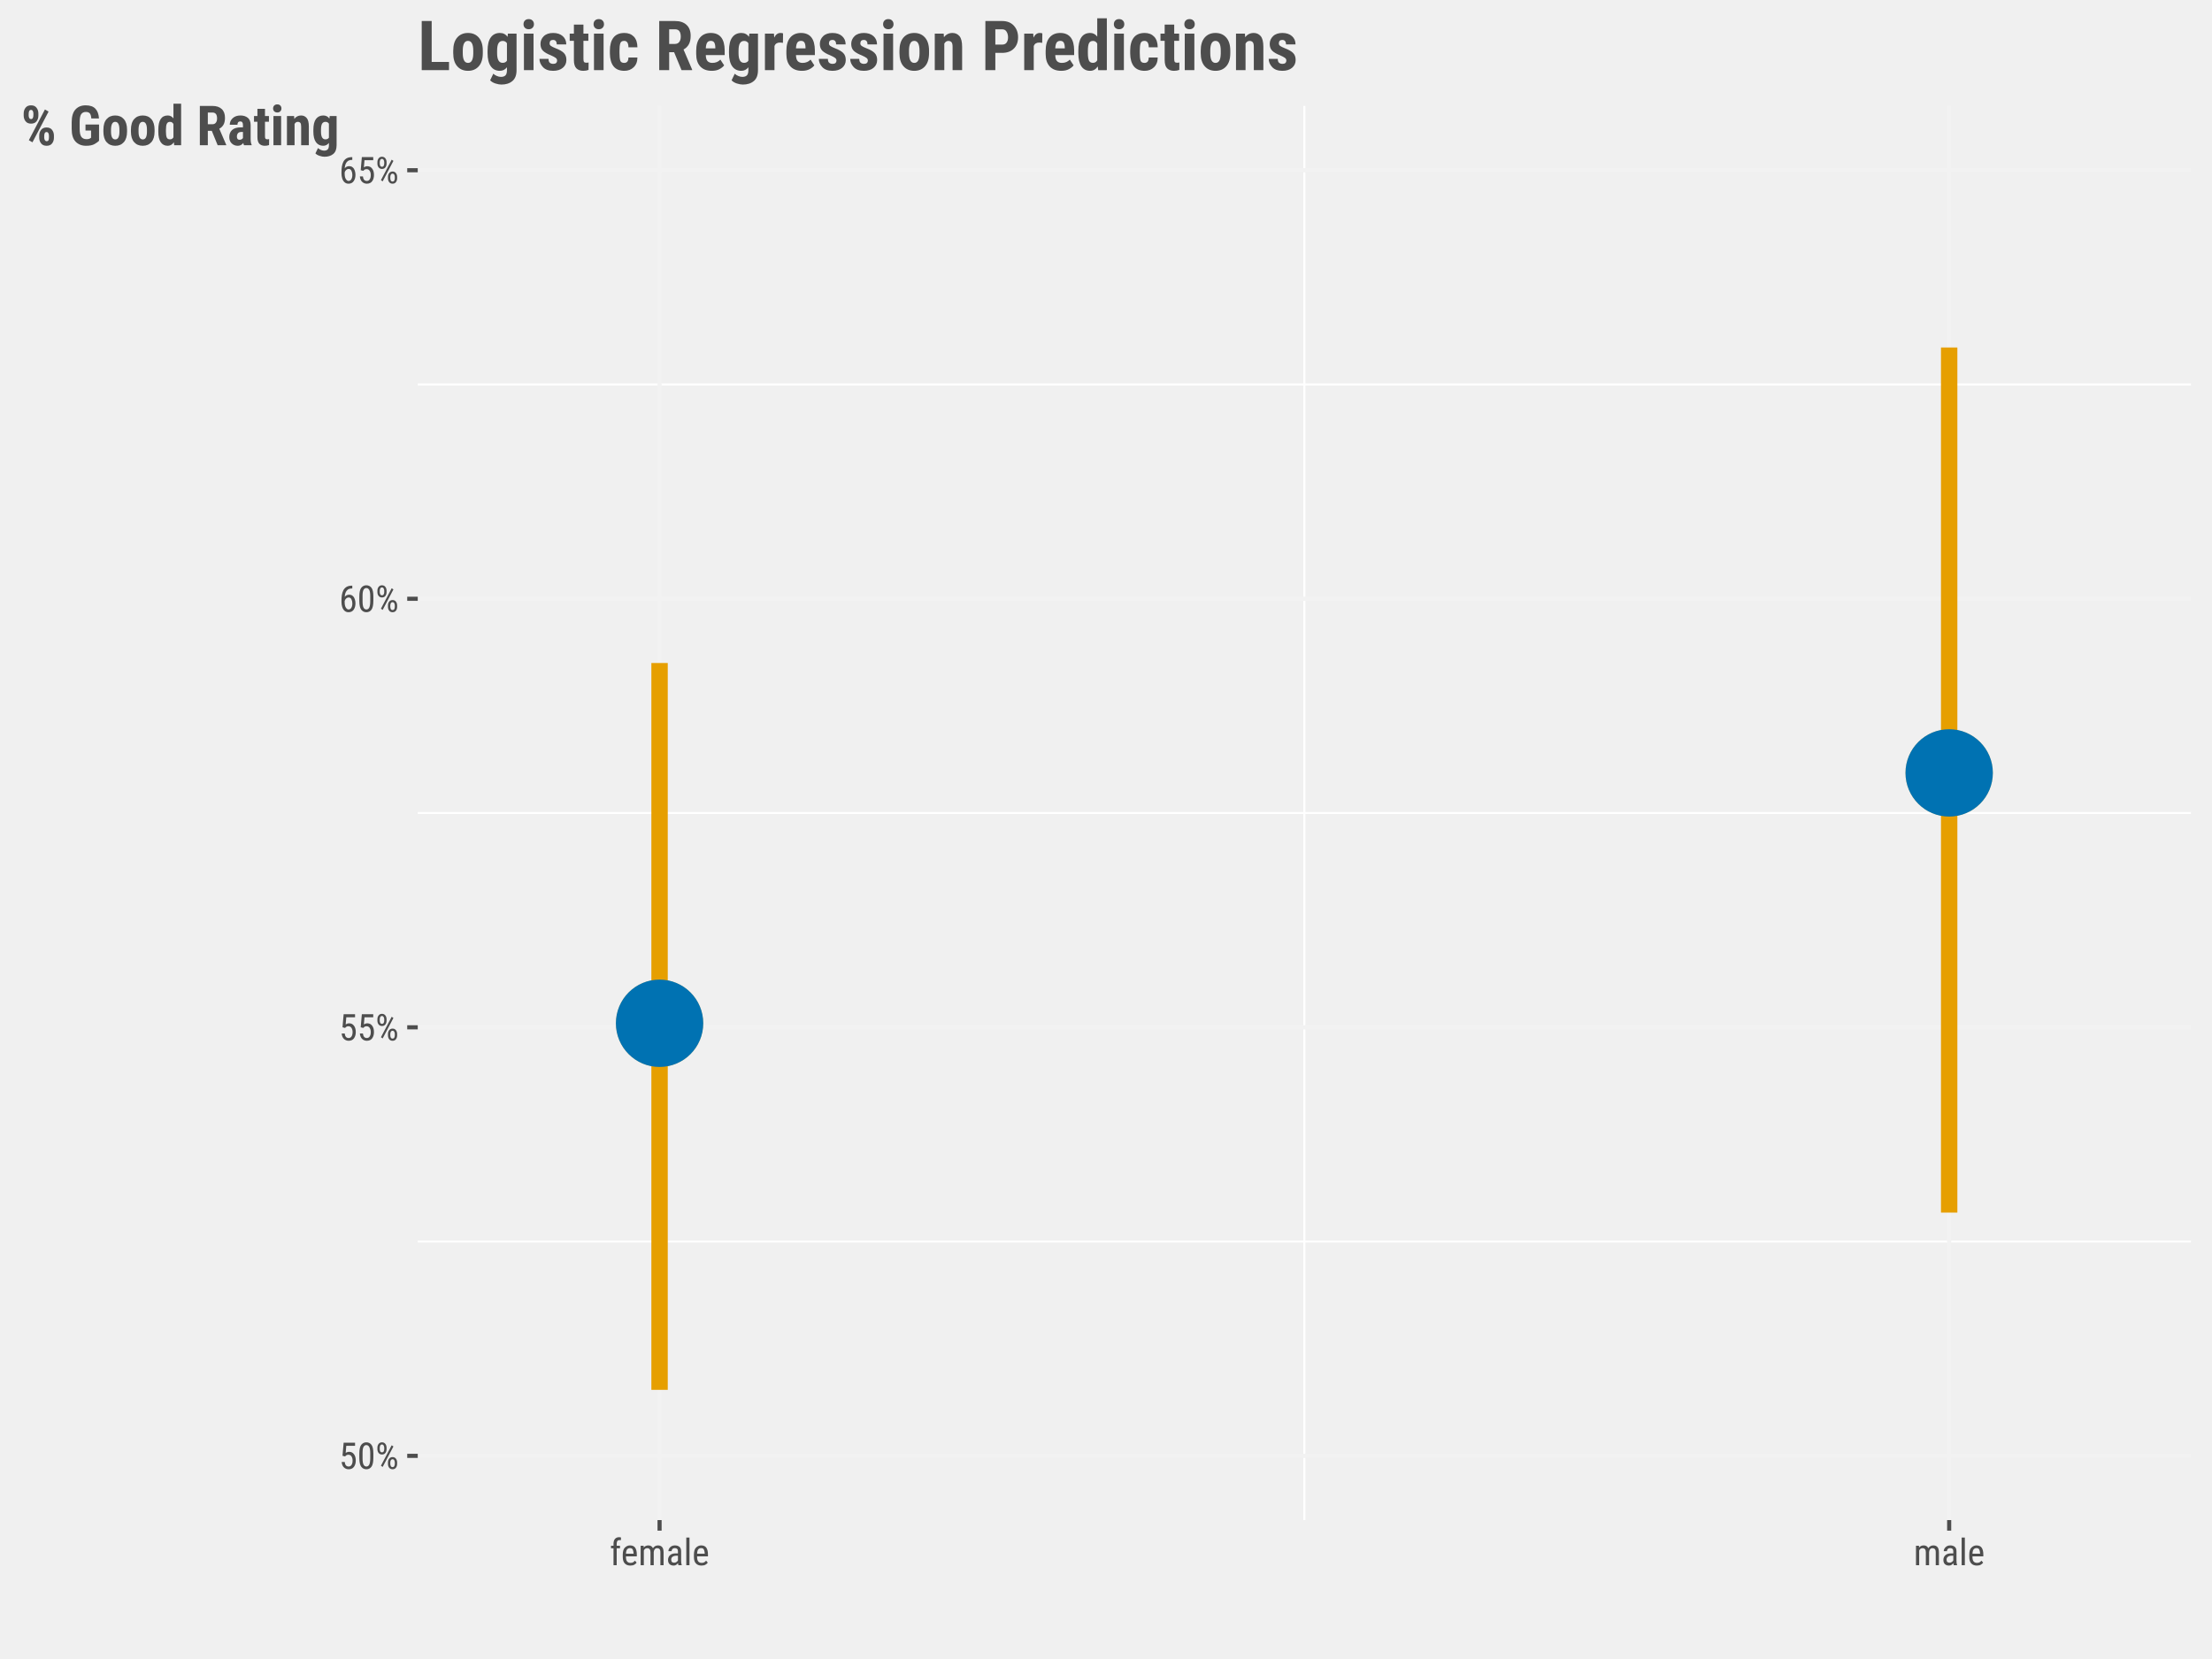
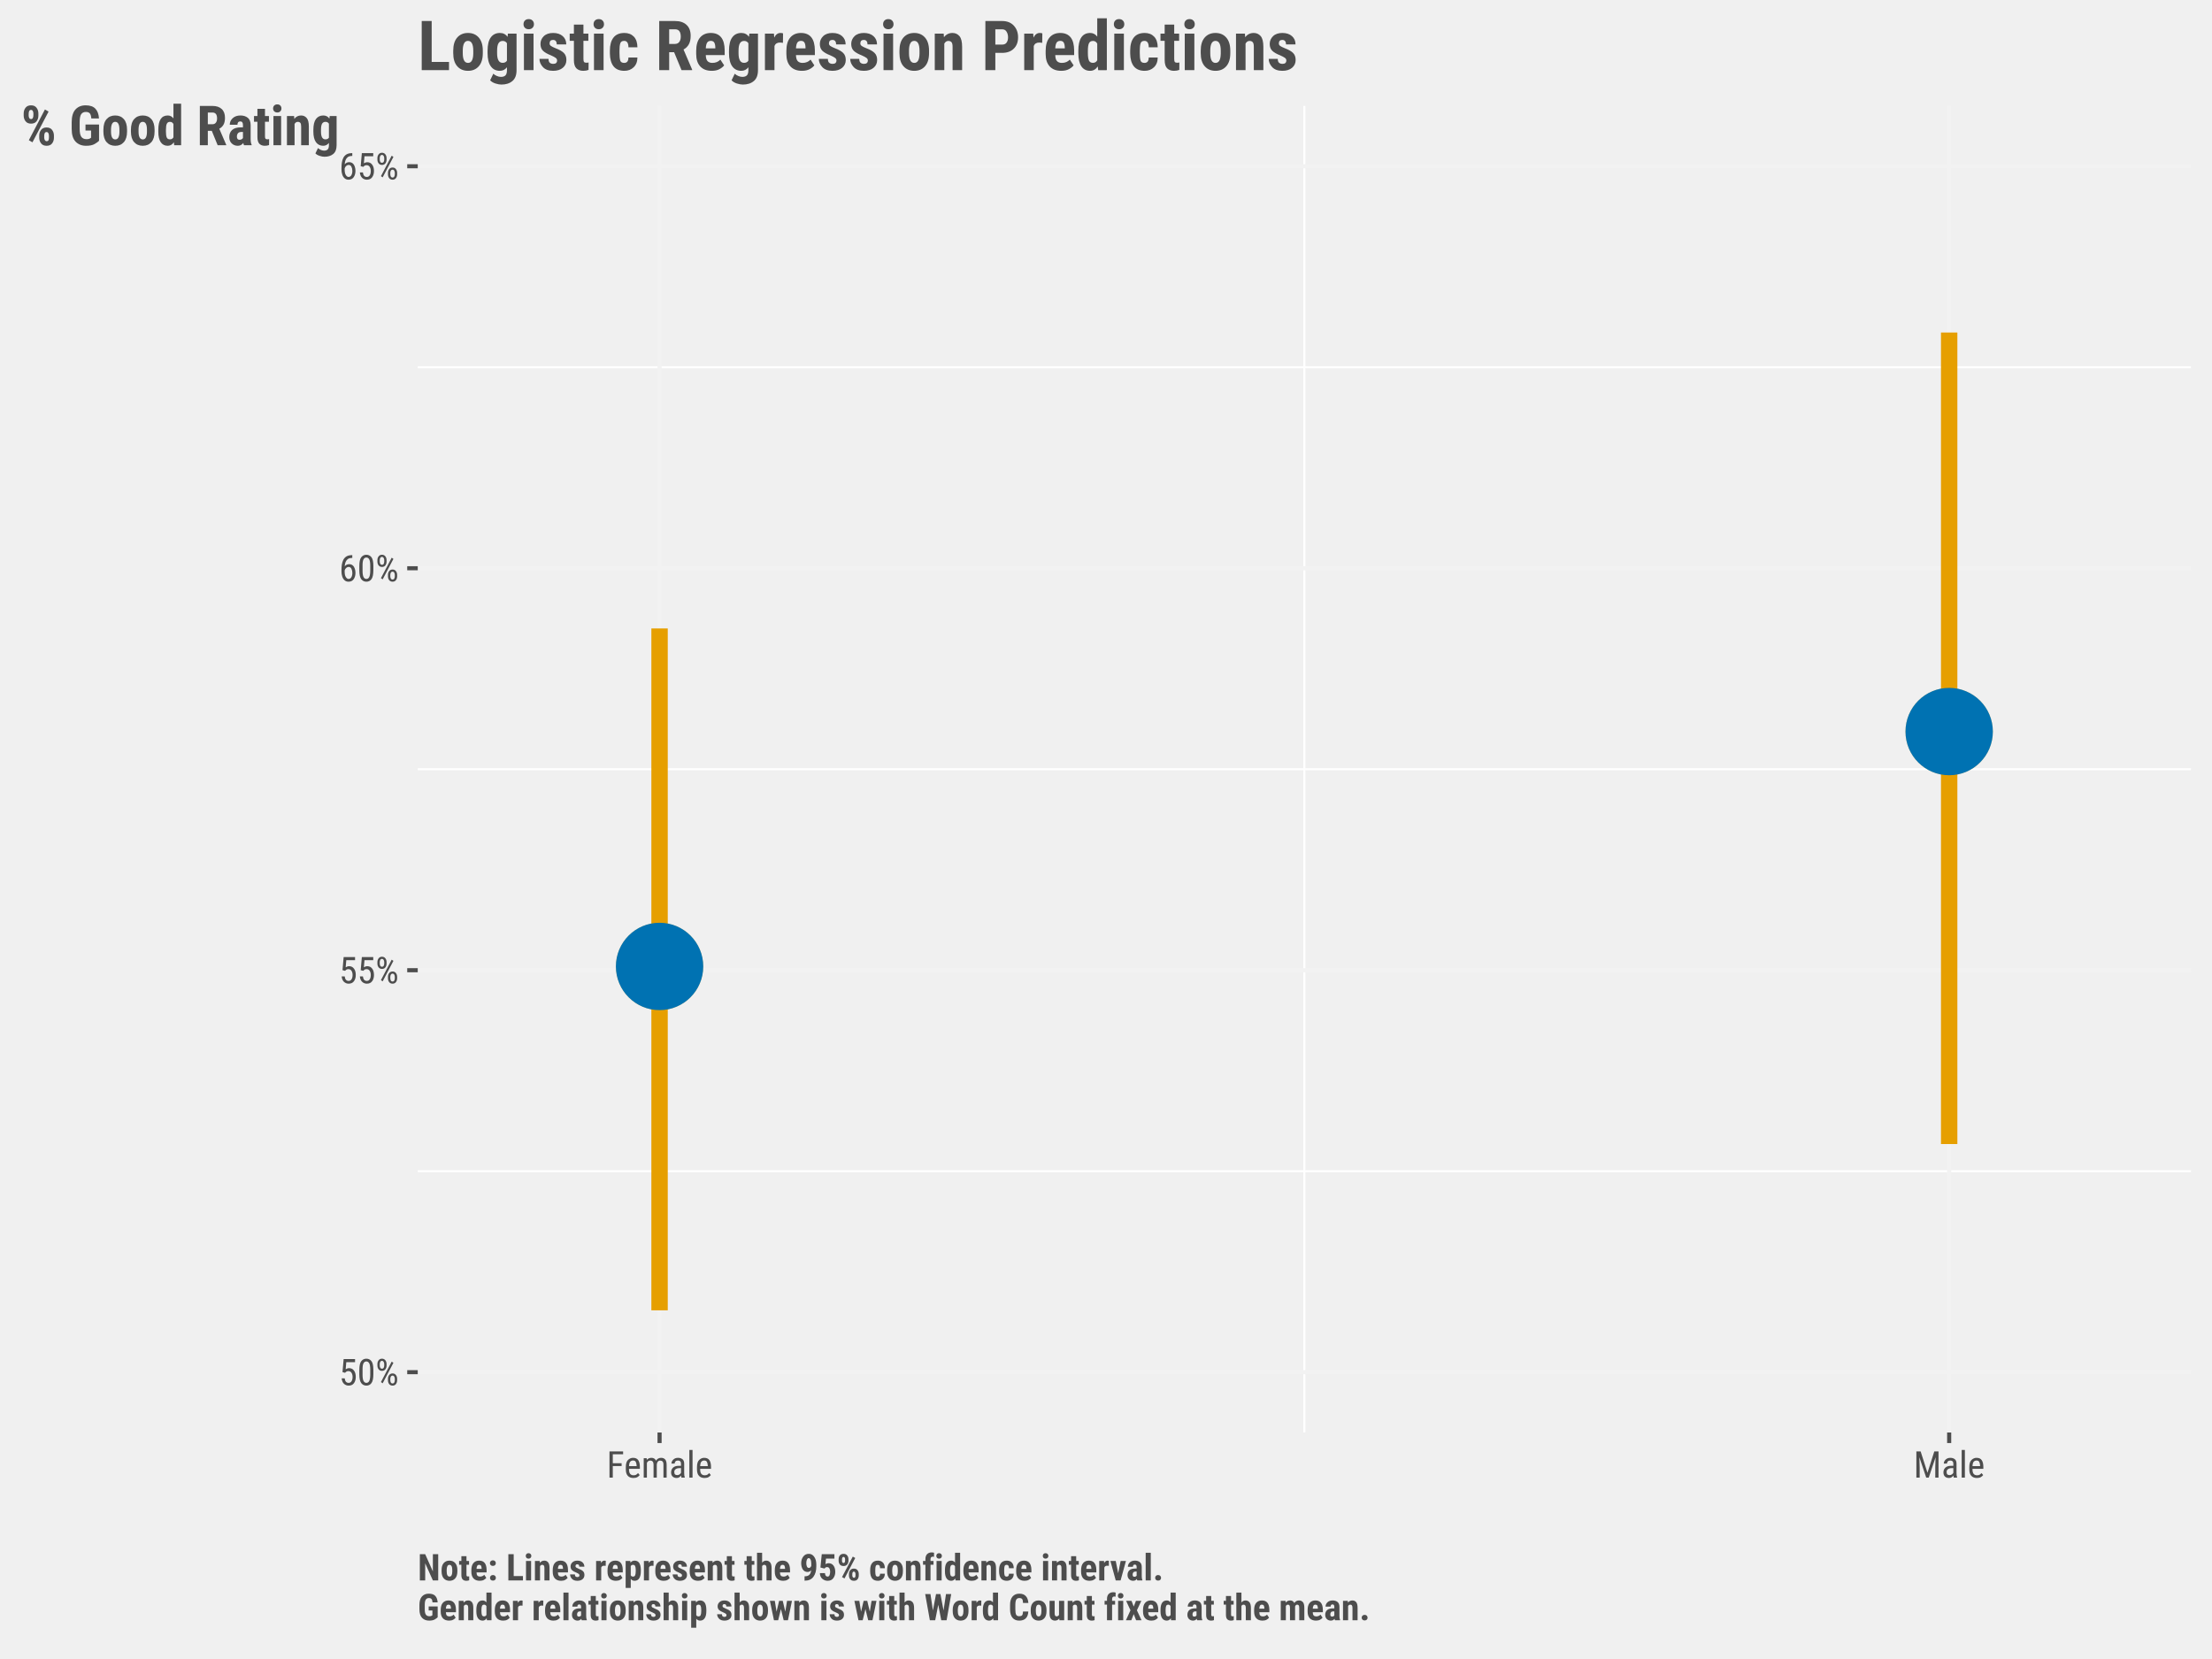
<svg xmlns="http://www.w3.org/2000/svg" class="svglite" width="576.00pt" height="432.00pt" viewBox="0 0 576.00 432.00">
  <defs>
    <style type="text/css">
    .svglite line, .svglite polyline, .svglite polygon, .svglite path, .svglite rect, .svglite circle {
      fill: none;
      stroke: #000000;
      stroke-linecap: round;
      stroke-linejoin: round;
      stroke-miterlimit: 10.00;
    }
    .svglite text {
      white-space: pre;
    }
  </style>
  </defs>
  <rect width="100%" height="100%" style="stroke: none; fill: none;" />
  <defs>
    <clipPath id="cpMC4wMHw1NzYuMDB8MC4wMHw0MzIuMDA=">
      <rect x="0.00" y="0.00" width="576.00" height="432.00" />
    </clipPath>
  </defs>
  <g clip-path="url(#cpMC4wMHw1NzYuMDB8MC4wMHw0MzIuMDA=)">
    <rect x="0.00" y="0" width="576.00" height="432.00" style="stroke-width: 1.07; stroke: none;" />
  </g>
  <defs>
-     <clipPath id="cpMTA4Ljc4fDU3MC41MnwyNy41OXwzOTUuODM=">
-       <rect x="108.78" y="27.59" width="461.74" height="368.24" />
+     <clipPath id="cpMTA4Ljc4fDU3MC41MnwyNy41OXwzNzMuMDI=">
+       <rect x="108.78" y="27.59" width="461.74" height="345.43" />
    </clipPath>
  </defs>
-   <g clip-path="url(#cpMTA4Ljc4fDU3MC41MnwyNy41OXwzOTUuODM=)">
-     <polyline points="108.78,323.30 570.52,323.30 " style="stroke-width: 0.53; stroke: #FFFFFF; stroke-linecap: butt;" />
-     <polyline points="108.78,211.71 570.52,211.71 " style="stroke-width: 0.53; stroke: #FFFFFF; stroke-linecap: butt;" />
-     <polyline points="108.78,100.12 570.52,100.12 " style="stroke-width: 0.53; stroke: #FFFFFF; stroke-linecap: butt;" />
-     <polyline points="339.65,395.83 339.65,27.59 " style="stroke-width: 0.53; stroke: #FFFFFF; stroke-linecap: butt;" />
-     <polyline points="108.78,379.10 570.52,379.10 " style="stroke-width: 1.07; stroke: #F2F2F2; stroke-linecap: butt;" />
-     <polyline points="108.78,267.51 570.52,267.51 " style="stroke-width: 1.07; stroke: #F2F2F2; stroke-linecap: butt;" />
-     <polyline points="108.78,155.92 570.52,155.92 " style="stroke-width: 1.07; stroke: #F2F2F2; stroke-linecap: butt;" />
-     <polyline points="108.78,44.33 570.52,44.33 " style="stroke-width: 1.07; stroke: #F2F2F2; stroke-linecap: butt;" />
-     <polyline points="171.75,395.83 171.75,27.59 " style="stroke-width: 1.07; stroke: #F2F2F2; stroke-linecap: butt;" />
-     <polyline points="507.56,395.83 507.56,27.59 " style="stroke-width: 1.07; stroke: #F2F2F2; stroke-linecap: butt;" />
-     <circle cx="171.75" cy="266.46" r="11.02" style="stroke-width: 0.71; stroke: #E69F00; stroke-opacity: 0.50; fill: #E69F00; fill-opacity: 0.50;" />
-     <circle cx="507.56" cy="201.26" r="11.02" style="stroke-width: 0.71; stroke: #E69F00; stroke-opacity: 0.50; fill: #E69F00; fill-opacity: 0.50;" />
-     <polyline points="171.75,172.64 171.75,172.64 " style="stroke-width: 4.27; stroke: #E69F00; stroke-linecap: butt;" />
-     <polyline points="171.75,172.64 171.75,361.92 " style="stroke-width: 4.27; stroke: #E69F00; stroke-linecap: butt;" />
-     <polyline points="171.75,361.92 171.75,361.92 " style="stroke-width: 4.27; stroke: #E69F00; stroke-linecap: butt;" />
-     <polyline points="507.56,90.49 507.56,90.49 " style="stroke-width: 4.27; stroke: #E69F00; stroke-linecap: butt;" />
-     <polyline points="507.56,90.49 507.56,315.75 " style="stroke-width: 4.27; stroke: #E69F00; stroke-linecap: butt;" />
-     <polyline points="507.56,315.75 507.56,315.75 " style="stroke-width: 4.27; stroke: #E69F00; stroke-linecap: butt;" />
-     <circle cx="171.75" cy="266.46" r="11.02" style="stroke-width: 0.71; stroke: #0072B2; fill: #0072B2;" />
-     <circle cx="507.56" cy="201.26" r="11.02" style="stroke-width: 0.71; stroke: #0072B2; fill: #0072B2;" />
+   <g clip-path="url(#cpMTA4Ljc4fDU3MC41MnwyNy41OXwzNzMuMDI=)">
+     <polyline points="108.78,304.98 570.52,304.98 " style="stroke-width: 0.53; stroke: #FFFFFF; stroke-linecap: butt;" />
+     <polyline points="108.78,200.30 570.52,200.30 " style="stroke-width: 0.53; stroke: #FFFFFF; stroke-linecap: butt;" />
+     <polyline points="108.78,95.63 570.52,95.63 " style="stroke-width: 0.53; stroke: #FFFFFF; stroke-linecap: butt;" />
+     <polyline points="339.65,373.02 339.65,27.59 " style="stroke-width: 0.53; stroke: #FFFFFF; stroke-linecap: butt;" />
+     <polyline points="108.78,357.31 570.52,357.31 " style="stroke-width: 1.07; stroke: #F2F2F2; stroke-linecap: butt;" />
+     <polyline points="108.78,252.64 570.52,252.64 " style="stroke-width: 1.07; stroke: #F2F2F2; stroke-linecap: butt;" />
+     <polyline points="108.78,147.97 570.52,147.97 " style="stroke-width: 1.07; stroke: #F2F2F2; stroke-linecap: butt;" />
+     <polyline points="108.78,43.29 570.52,43.29 " style="stroke-width: 1.07; stroke: #F2F2F2; stroke-linecap: butt;" />
+     <polyline points="171.75,373.02 171.75,27.59 " style="stroke-width: 1.07; stroke: #F2F2F2; stroke-linecap: butt;" />
+     <polyline points="507.56,373.02 507.56,27.59 " style="stroke-width: 1.07; stroke: #F2F2F2; stroke-linecap: butt;" />
+     <circle cx="171.75" cy="251.66" r="11.02" style="stroke-width: 0.71; stroke: #E69F00; stroke-opacity: 0.50; fill: #E69F00; fill-opacity: 0.50;" />
+     <circle cx="507.56" cy="190.50" r="11.02" style="stroke-width: 0.71; stroke: #E69F00; stroke-opacity: 0.50; fill: #E69F00; fill-opacity: 0.50;" />
+     <polyline points="171.75,163.65 171.75,163.65 " style="stroke-width: 4.27; stroke: #E69F00; stroke-linecap: butt;" />
+     <polyline points="171.75,163.65 171.75,341.21 " style="stroke-width: 4.27; stroke: #E69F00; stroke-linecap: butt;" />
+     <polyline points="171.75,341.21 171.75,341.21 " style="stroke-width: 4.27; stroke: #E69F00; stroke-linecap: butt;" />
+     <polyline points="507.56,86.59 507.56,86.59 " style="stroke-width: 4.27; stroke: #E69F00; stroke-linecap: butt;" />
+     <polyline points="507.56,86.59 507.56,297.90 " style="stroke-width: 4.27; stroke: #E69F00; stroke-linecap: butt;" />
+     <polyline points="507.56,297.90 507.56,297.90 " style="stroke-width: 4.27; stroke: #E69F00; stroke-linecap: butt;" />
+     <circle cx="171.75" cy="251.66" r="11.02" style="stroke-width: 0.71; stroke: #0072B2; fill: #0072B2;" />
+     <circle cx="507.56" cy="190.50" r="11.02" style="stroke-width: 0.71; stroke: #0072B2; fill: #0072B2;" />
  </g>
  <g clip-path="url(#cpMC4wMHw1NzYuMDB8MC4wMHw0MzIuMDA=)">
-     <text x="103.85" y="382.50" text-anchor="end" style="font-size: 9.60px;fill: #4D4D4D; font-family: &quot;Roboto Condensed&quot;;" textLength="15.54px" lengthAdjust="spacingAndGlyphs">50%</text>
-     <text x="103.85" y="270.92" text-anchor="end" style="font-size: 9.60px;fill: #4D4D4D; font-family: &quot;Roboto Condensed&quot;;" textLength="15.54px" lengthAdjust="spacingAndGlyphs">55%</text>
-     <text x="103.85" y="159.33" text-anchor="end" style="font-size: 9.60px;fill: #4D4D4D; font-family: &quot;Roboto Condensed&quot;;" textLength="15.54px" lengthAdjust="spacingAndGlyphs">60%</text>
-     <text x="103.85" y="47.74" text-anchor="end" style="font-size: 9.60px;fill: #4D4D4D; font-family: &quot;Roboto Condensed&quot;;" textLength="15.54px" lengthAdjust="spacingAndGlyphs">65%</text>
-     <polyline points="106.04,379.10 108.78,379.10 " style="stroke-width: 1.07; stroke: #4D4D4D; stroke-linecap: butt;" />
-     <polyline points="106.04,267.51 108.78,267.51 " style="stroke-width: 1.07; stroke: #4D4D4D; stroke-linecap: butt;" />
-     <polyline points="106.04,155.92 108.78,155.92 " style="stroke-width: 1.07; stroke: #4D4D4D; stroke-linecap: butt;" />
-     <polyline points="106.04,44.33 108.78,44.33 " style="stroke-width: 1.07; stroke: #4D4D4D; stroke-linecap: butt;" />
-     <polyline points="171.75,398.57 171.75,395.83 " style="stroke-width: 1.07; stroke: #4D4D4D; stroke-linecap: butt;" />
-     <polyline points="507.56,398.57 507.56,395.83 " style="stroke-width: 1.07; stroke: #4D4D4D; stroke-linecap: butt;" />
-     <text x="171.75" y="407.58" text-anchor="middle" style="font-size: 9.60px;fill: #4D4D4D; font-family: &quot;Roboto Condensed&quot;;" textLength="26.02px" lengthAdjust="spacingAndGlyphs">female</text>
-     <text x="507.56" y="407.58" text-anchor="middle" style="font-size: 9.60px;fill: #4D4D4D; font-family: &quot;Roboto Condensed&quot;;" textLength="18.50px" lengthAdjust="spacingAndGlyphs">male</text>
+     <text x="103.85" y="360.72" text-anchor="end" style="font-size: 9.60px;fill: #4D4D4D; font-family: &quot;Roboto Condensed&quot;;" textLength="15.54px" lengthAdjust="spacingAndGlyphs">50%</text>
+     <text x="103.85" y="256.05" text-anchor="end" style="font-size: 9.60px;fill: #4D4D4D; font-family: &quot;Roboto Condensed&quot;;" textLength="15.54px" lengthAdjust="spacingAndGlyphs">55%</text>
+     <text x="103.85" y="151.38" text-anchor="end" style="font-size: 9.60px;fill: #4D4D4D; font-family: &quot;Roboto Condensed&quot;;" textLength="15.54px" lengthAdjust="spacingAndGlyphs">60%</text>
+     <text x="103.85" y="46.70" text-anchor="end" style="font-size: 9.60px;fill: #4D4D4D; font-family: &quot;Roboto Condensed&quot;;" textLength="15.54px" lengthAdjust="spacingAndGlyphs">65%</text>
+     <polyline points="106.04,357.31 108.78,357.31 " style="stroke-width: 1.07; stroke: #4D4D4D; stroke-linecap: butt;" />
+     <polyline points="106.04,252.64 108.78,252.64 " style="stroke-width: 1.07; stroke: #4D4D4D; stroke-linecap: butt;" />
+     <polyline points="106.04,147.97 108.78,147.97 " style="stroke-width: 1.07; stroke: #4D4D4D; stroke-linecap: butt;" />
+     <polyline points="106.04,43.29 108.78,43.29 " style="stroke-width: 1.07; stroke: #4D4D4D; stroke-linecap: butt;" />
+     <polyline points="171.75,375.76 171.75,373.02 " style="stroke-width: 1.07; stroke: #4D4D4D; stroke-linecap: butt;" />
+     <polyline points="507.56,375.76 507.56,373.02 " style="stroke-width: 1.07; stroke: #4D4D4D; stroke-linecap: butt;" />
+     <text x="171.75" y="384.77" text-anchor="middle" style="font-size: 9.60px;fill: #4D4D4D; font-family: &quot;Roboto Condensed&quot;;" textLength="27.60px" lengthAdjust="spacingAndGlyphs">Female</text>
+     <text x="507.56" y="384.77" text-anchor="middle" style="font-size: 9.60px;fill: #4D4D4D; font-family: &quot;Roboto Condensed&quot;;" textLength="18.53px" lengthAdjust="spacingAndGlyphs">Male</text>
    <text x="5.48" y="37.82" style="font-size: 14.40px; font-weight: bold;fill: #4D4D4D; font-family: &quot;Roboto Condensed&quot;;" textLength="82.83px" lengthAdjust="spacingAndGlyphs">% Good Rating</text>
    <text x="108.78" y="18.27" style="font-size: 18.00px; font-weight: bold;fill: #4D4D4D; font-family: &quot;Roboto Condensed&quot;;" textLength="229.47px" lengthAdjust="spacingAndGlyphs">Logistic Regression Predictions</text>
+     <text x="108.78" y="411.54" style="font-size: 9.60px; font-weight: bold;fill: #4D4D4D; font-family: &quot;Roboto Condensed&quot;;" textLength="194.16px" lengthAdjust="spacingAndGlyphs">Note: Lines represent the 95% confidence interval.</text>
+     <text x="108.78" y="421.91" style="font-size: 9.60px; font-weight: bold;fill: #4D4D4D; font-family: &quot;Roboto Condensed&quot;;" textLength="248.15px" lengthAdjust="spacingAndGlyphs">Gender relationship shown is with Word Count fixed at the mean.</text>
  </g>
</svg>
